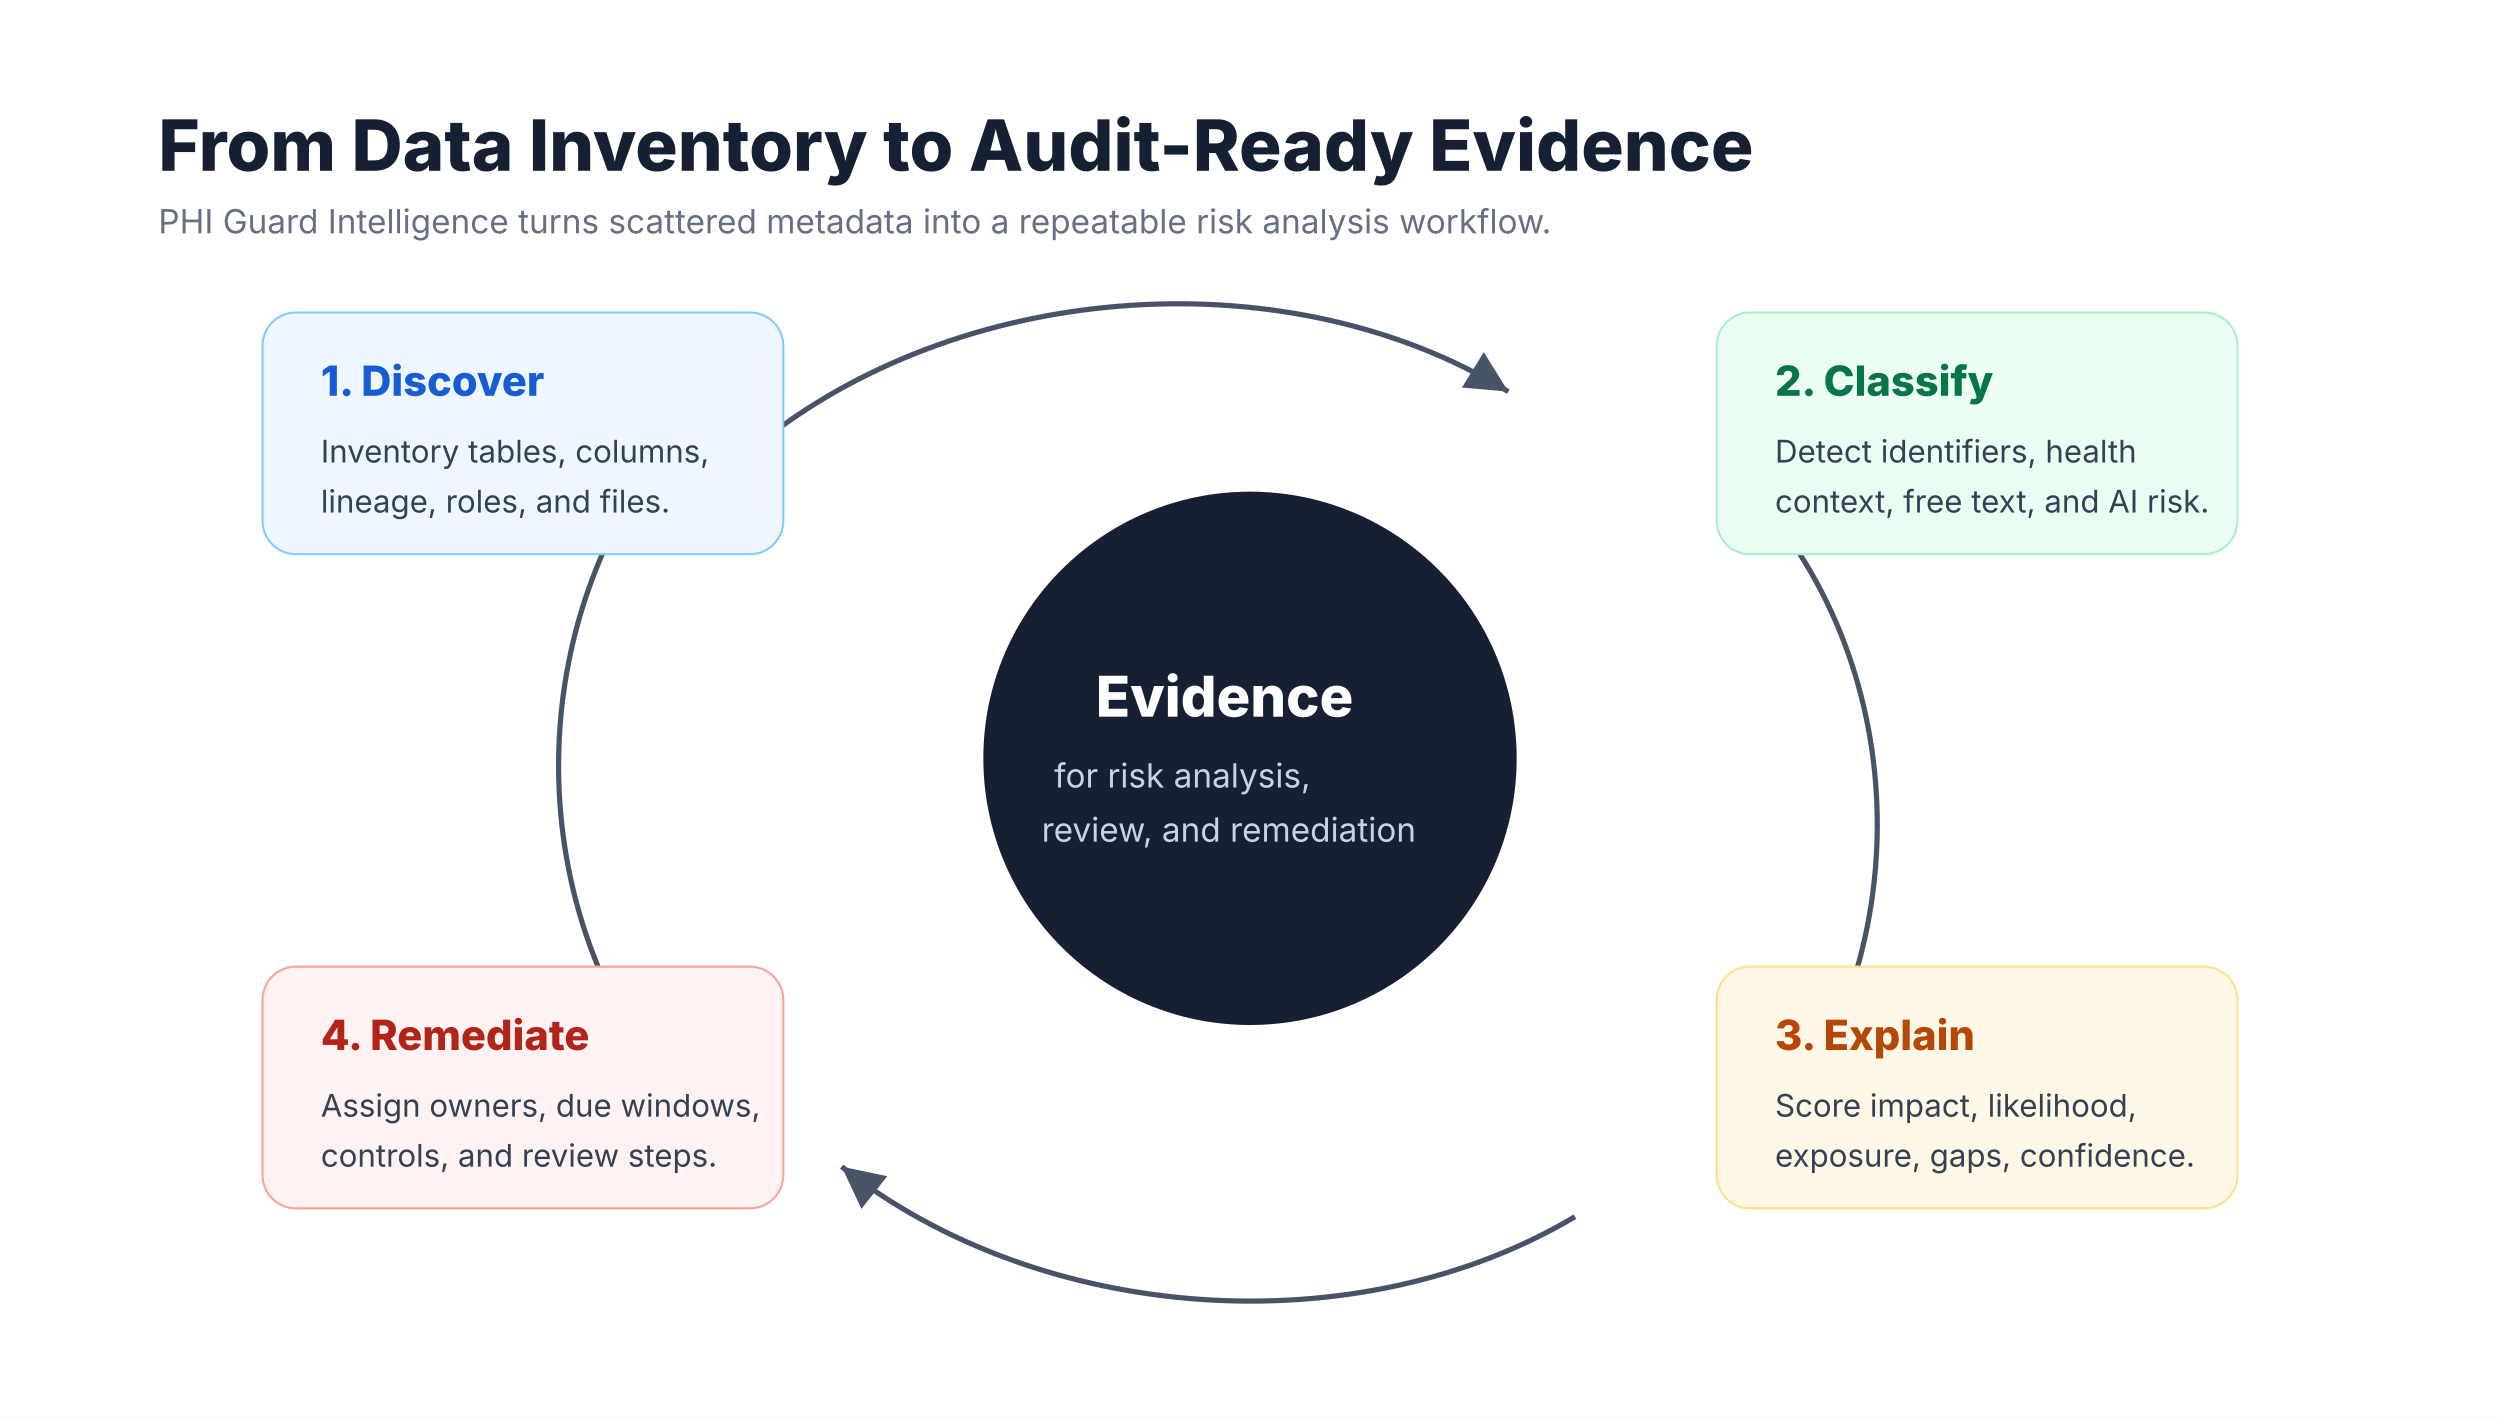
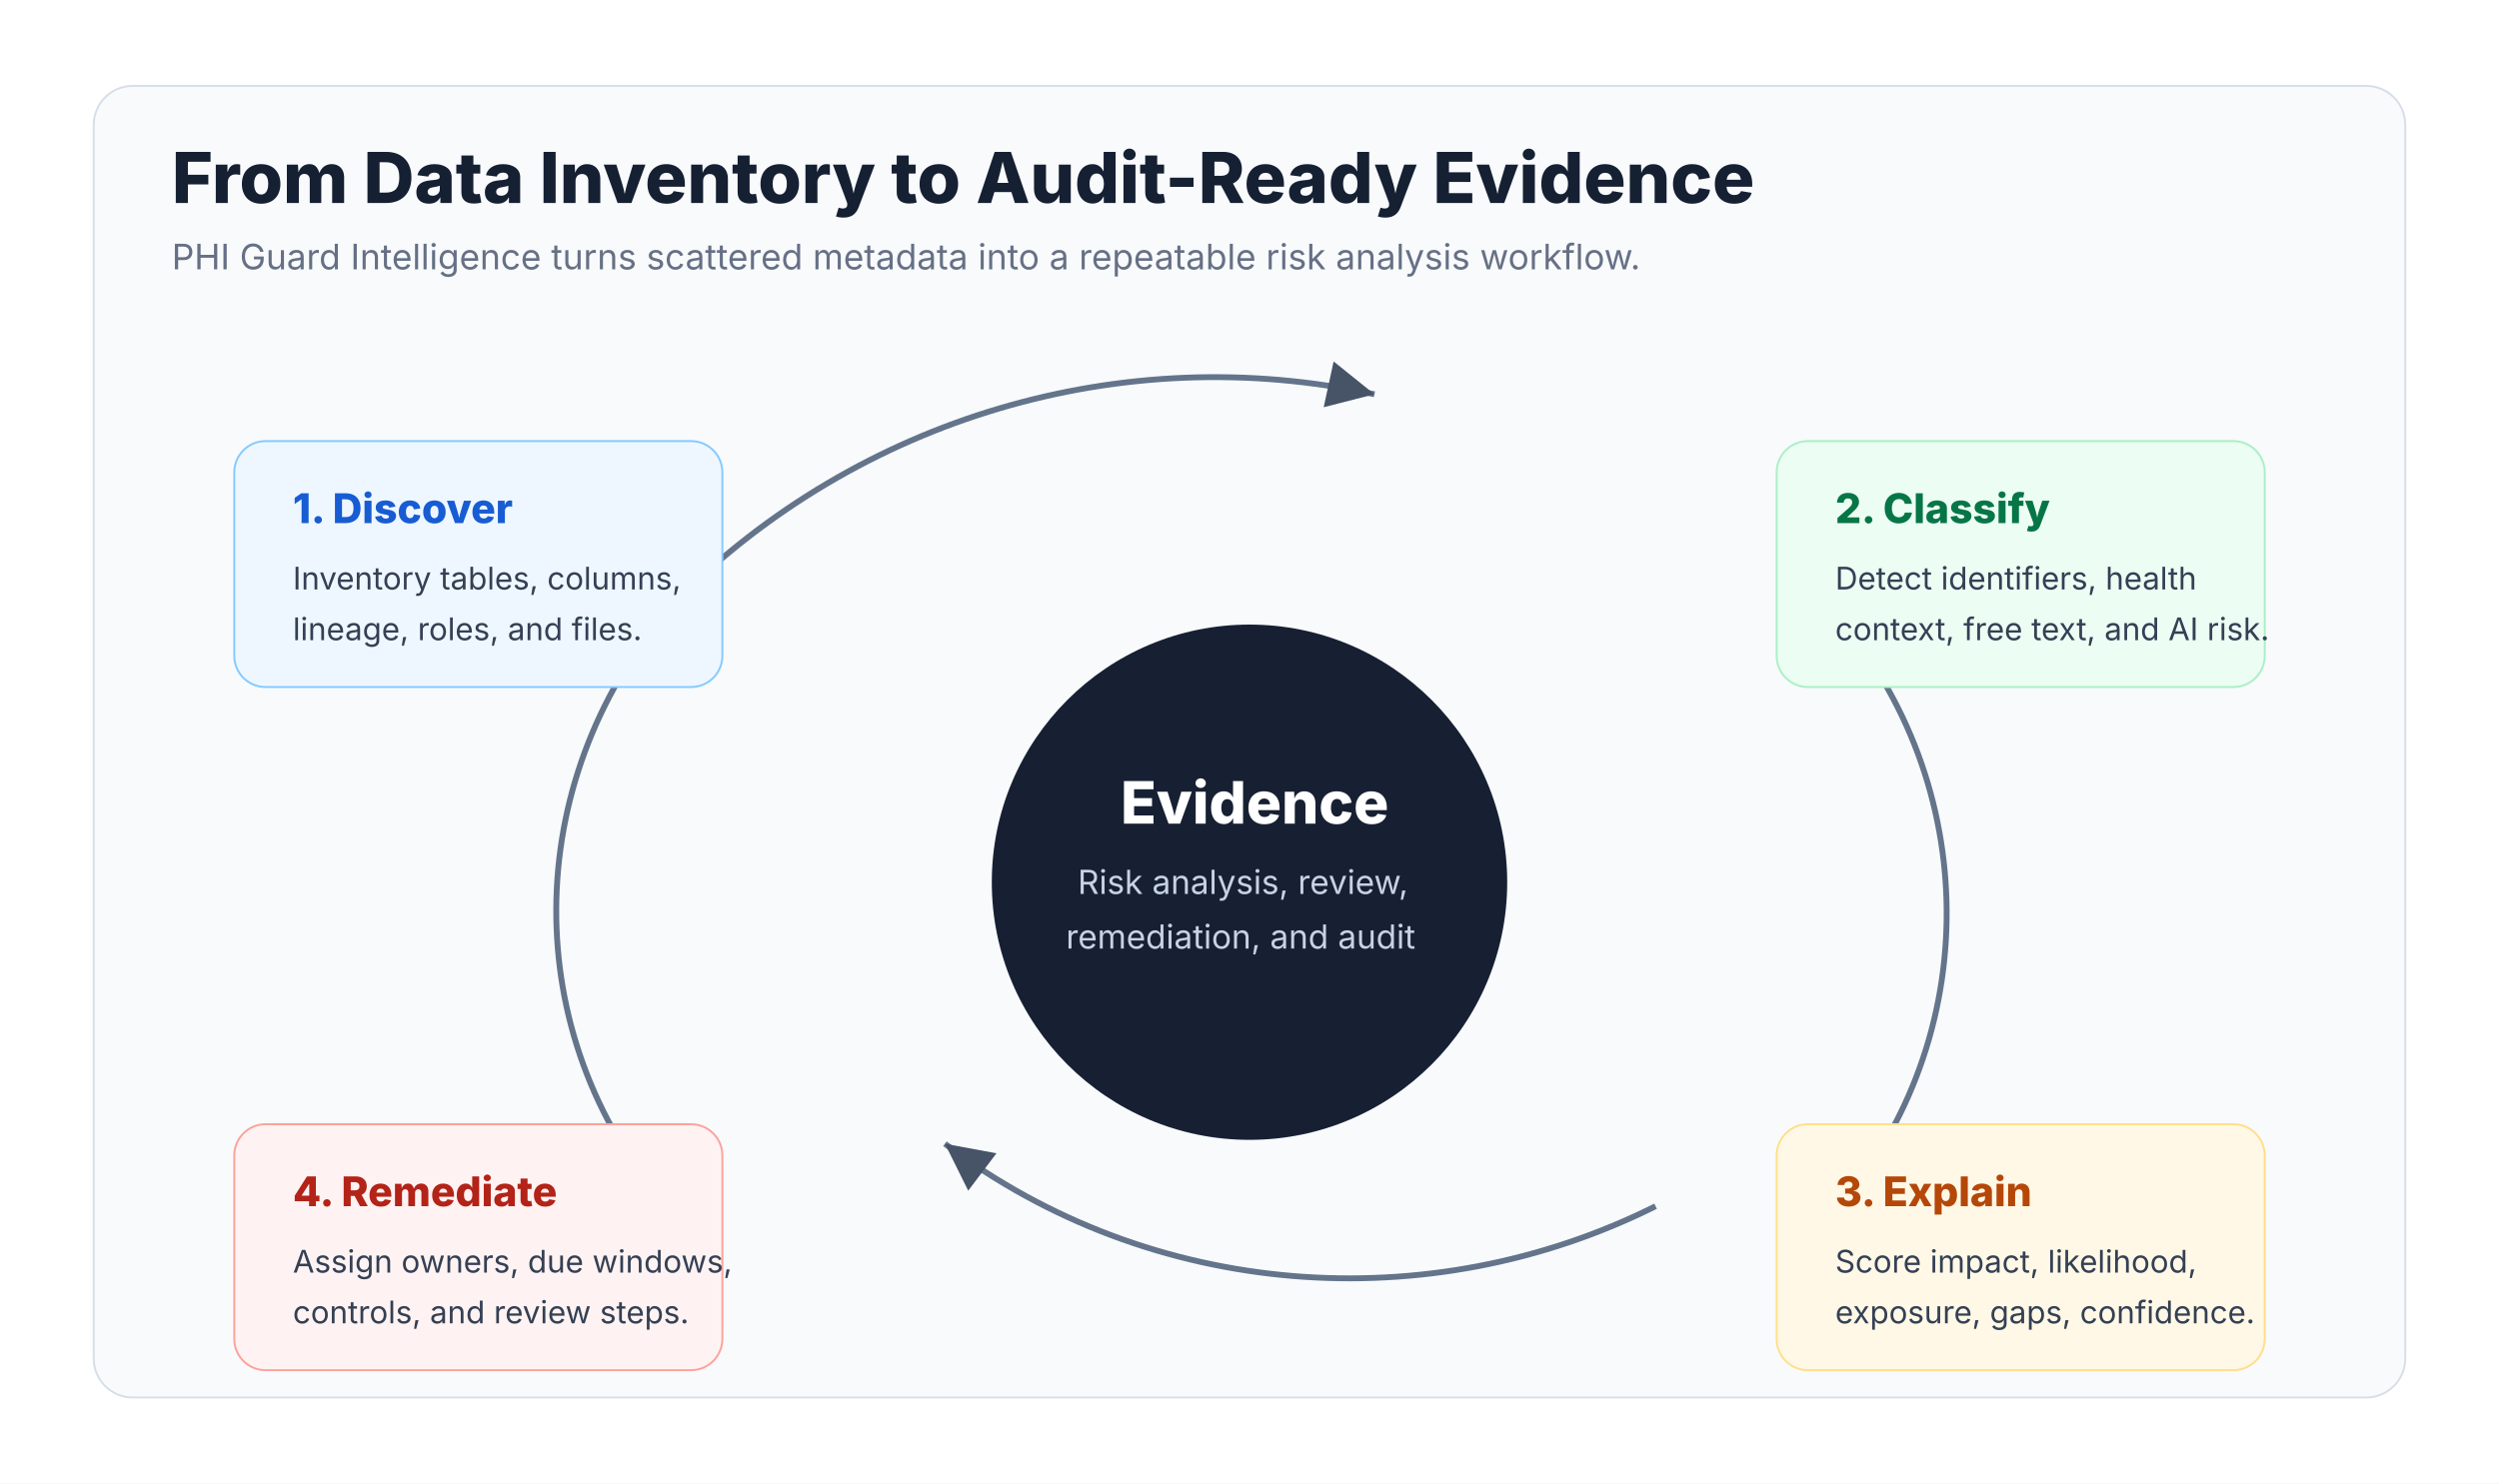
- <svg xmlns="http://www.w3.org/2000/svg" width="1200" height="680" viewBox="0 0 1200 680" role="img" aria-labelledby="title desc">
-   <rect width="1200" height="680" fill="#ffffff" />
-   <text x="76" y="82" font-family="Inter, Arial, sans-serif" font-size="34" font-weight="800" fill="#162033">From Data Inventory to Audit-Ready Evidence</text>
-   <text x="76" y="112" font-family="Inter, Arial, sans-serif" font-size="16" fill="#667085">PHI Guard Intelligence turns scattered metadata into a repeatable risk analysis workflow.</text>
+ <svg xmlns="http://www.w3.org/2000/svg" width="1280" height="760" viewBox="0 0 1280 760" role="img" aria-labelledby="title desc">
+   <rect width="1280" height="760" fill="#ffffff" />
+   <rect x="48" y="44" width="1184" height="672" rx="20" fill="#f8fafc" stroke="#d6dee9" />
+   <g font-family="Inter, Arial, sans-serif">
+     <text x="88" y="104" font-size="36" font-weight="800" fill="#162033">From Data Inventory to Audit-Ready Evidence</text>
+     <text x="88" y="138" font-size="18" fill="#667085">PHI Guard Intelligence turns scattered metadata into a repeatable risk analysis workflow.</text>
+   </g>
  <defs>
    <marker id="arrow" markerWidth="12" markerHeight="12" refX="10" refY="6" orient="auto">
      <path d="M2 2l8 4-8 4z" fill="#475467" />
    </marker>
  </defs>
-   <circle cx="600" cy="364" r="128" fill="#172033" />
-   <text x="526" y="344" font-family="Inter, Arial, sans-serif" font-size="27" font-weight="800" fill="#ffffff">Evidence</text>
-   <text x="506" y="378" font-family="Inter, Arial, sans-serif" font-size="16" fill="#c7d2e3">for risk analysis,</text>
-   <text x="500" y="404" font-family="Inter, Arial, sans-serif" font-size="16" fill="#c7d2e3">review, and remediation</text>
-   <g stroke="#475467" stroke-width="2.5" marker-end="url(#arrow)" fill="none">
-     <path d="M368 210c98-76 252-86 356-22" />
-     <path d="M848 244c74 90 70 228-8 314" />
-     <path d="M756 584c-104 62-256 52-352-24" />
-     <path d="M318 518c-70-92-66-226 10-314" />
+   <g stroke="#64748b" stroke-width="3" marker-end="url(#arrow)" fill="none">
+     <path d="M346 308c94-94 229-134 358-106" />
+     <path d="M936 310c78 86 82 216 8 306" />
+     <path d="M848 618c-116 58-258 48-364-32" />
+     <path d="M338 614c-74-90-70-218 8-306" />
  </g>
-   <g font-family="Inter, Arial, sans-serif" font-size="15">
-     <rect x="126" y="150" width="250" height="116" rx="16" fill="#eef7ff" stroke="#84caff" />
-     <text x="154" y="190" font-size="20" font-weight="800" fill="#175cd3">1. Discover</text>
-     <text x="154" y="222" fill="#344054">Inventory tables, columns,</text>
-     <text x="154" y="246" fill="#344054">lineage, roles, and files.</text>
-     <rect x="824" y="150" width="250" height="116" rx="16" fill="#ecfdf3" stroke="#abefc6" />
-     <text x="852" y="190" font-size="20" font-weight="800" fill="#067647">2. Classify</text>
-     <text x="852" y="222" fill="#344054">Detect identifiers, health</text>
-     <text x="852" y="246" fill="#344054">context, free text, and AI risk.</text>
-     <rect x="824" y="464" width="250" height="116" rx="16" fill="#fff8e6" stroke="#ffdf89" />
-     <text x="852" y="504" font-size="20" font-weight="800" fill="#b54708">3. Explain</text>
-     <text x="852" y="536" fill="#344054">Score impact, likelihood,</text>
-     <text x="852" y="560" fill="#344054">exposure, gaps, confidence.</text>
-     <rect x="126" y="464" width="250" height="116" rx="16" fill="#fef3f2" stroke="#fda29b" />
-     <text x="154" y="504" font-size="20" font-weight="800" fill="#b42318">4. Remediate</text>
-     <text x="154" y="536" fill="#344054">Assign owners, due windows,</text>
-     <text x="154" y="560" fill="#344054">controls, and review steps.</text>
+   <g font-family="Inter, Arial, sans-serif">
+     <circle cx="640" cy="452" r="132" fill="#172033" />
+     <text x="574" y="422" font-size="30" font-weight="800" fill="#ffffff">Evidence</text>
+     <text x="552" y="458" font-size="17" fill="#c7d2e3">Risk analysis, review,</text>
+     <text x="546" y="486" font-size="17" fill="#c7d2e3">remediation, and audit</text>
+   </g>
+   <g font-family="Inter, Arial, sans-serif" font-size="16">
+     <rect x="120" y="226" width="250" height="126" rx="16" fill="#eef7ff" stroke="#84caff" />
+     <text x="150" y="268" font-size="21" font-weight="800" fill="#175cd3">1. Discover</text>
+     <text x="150" y="302" fill="#344054">Inventory tables, columns,</text>
+     <text x="150" y="328" fill="#344054">lineage, roles, and files.</text>
+     <rect x="910" y="226" width="250" height="126" rx="16" fill="#ecfdf3" stroke="#abefc6" />
+     <text x="940" y="268" font-size="21" font-weight="800" fill="#067647">2. Classify</text>
+     <text x="940" y="302" fill="#344054">Detect identifiers, health</text>
+     <text x="940" y="328" fill="#344054">context, free text, and AI risk.</text>
+     <rect x="910" y="576" width="250" height="126" rx="16" fill="#fff8e6" stroke="#ffdf89" />
+     <text x="940" y="618" font-size="21" font-weight="800" fill="#b54708">3. Explain</text>
+     <text x="940" y="652" fill="#344054">Score impact, likelihood,</text>
+     <text x="940" y="678" fill="#344054">exposure, gaps, confidence.</text>
+     <rect x="120" y="576" width="250" height="126" rx="16" fill="#fef3f2" stroke="#fda29b" />
+     <text x="150" y="618" font-size="21" font-weight="800" fill="#b42318">4. Remediate</text>
+     <text x="150" y="652" fill="#344054">Assign owners, due windows,</text>
+     <text x="150" y="678" fill="#344054">controls, and review steps.</text>
  </g>
</svg>
